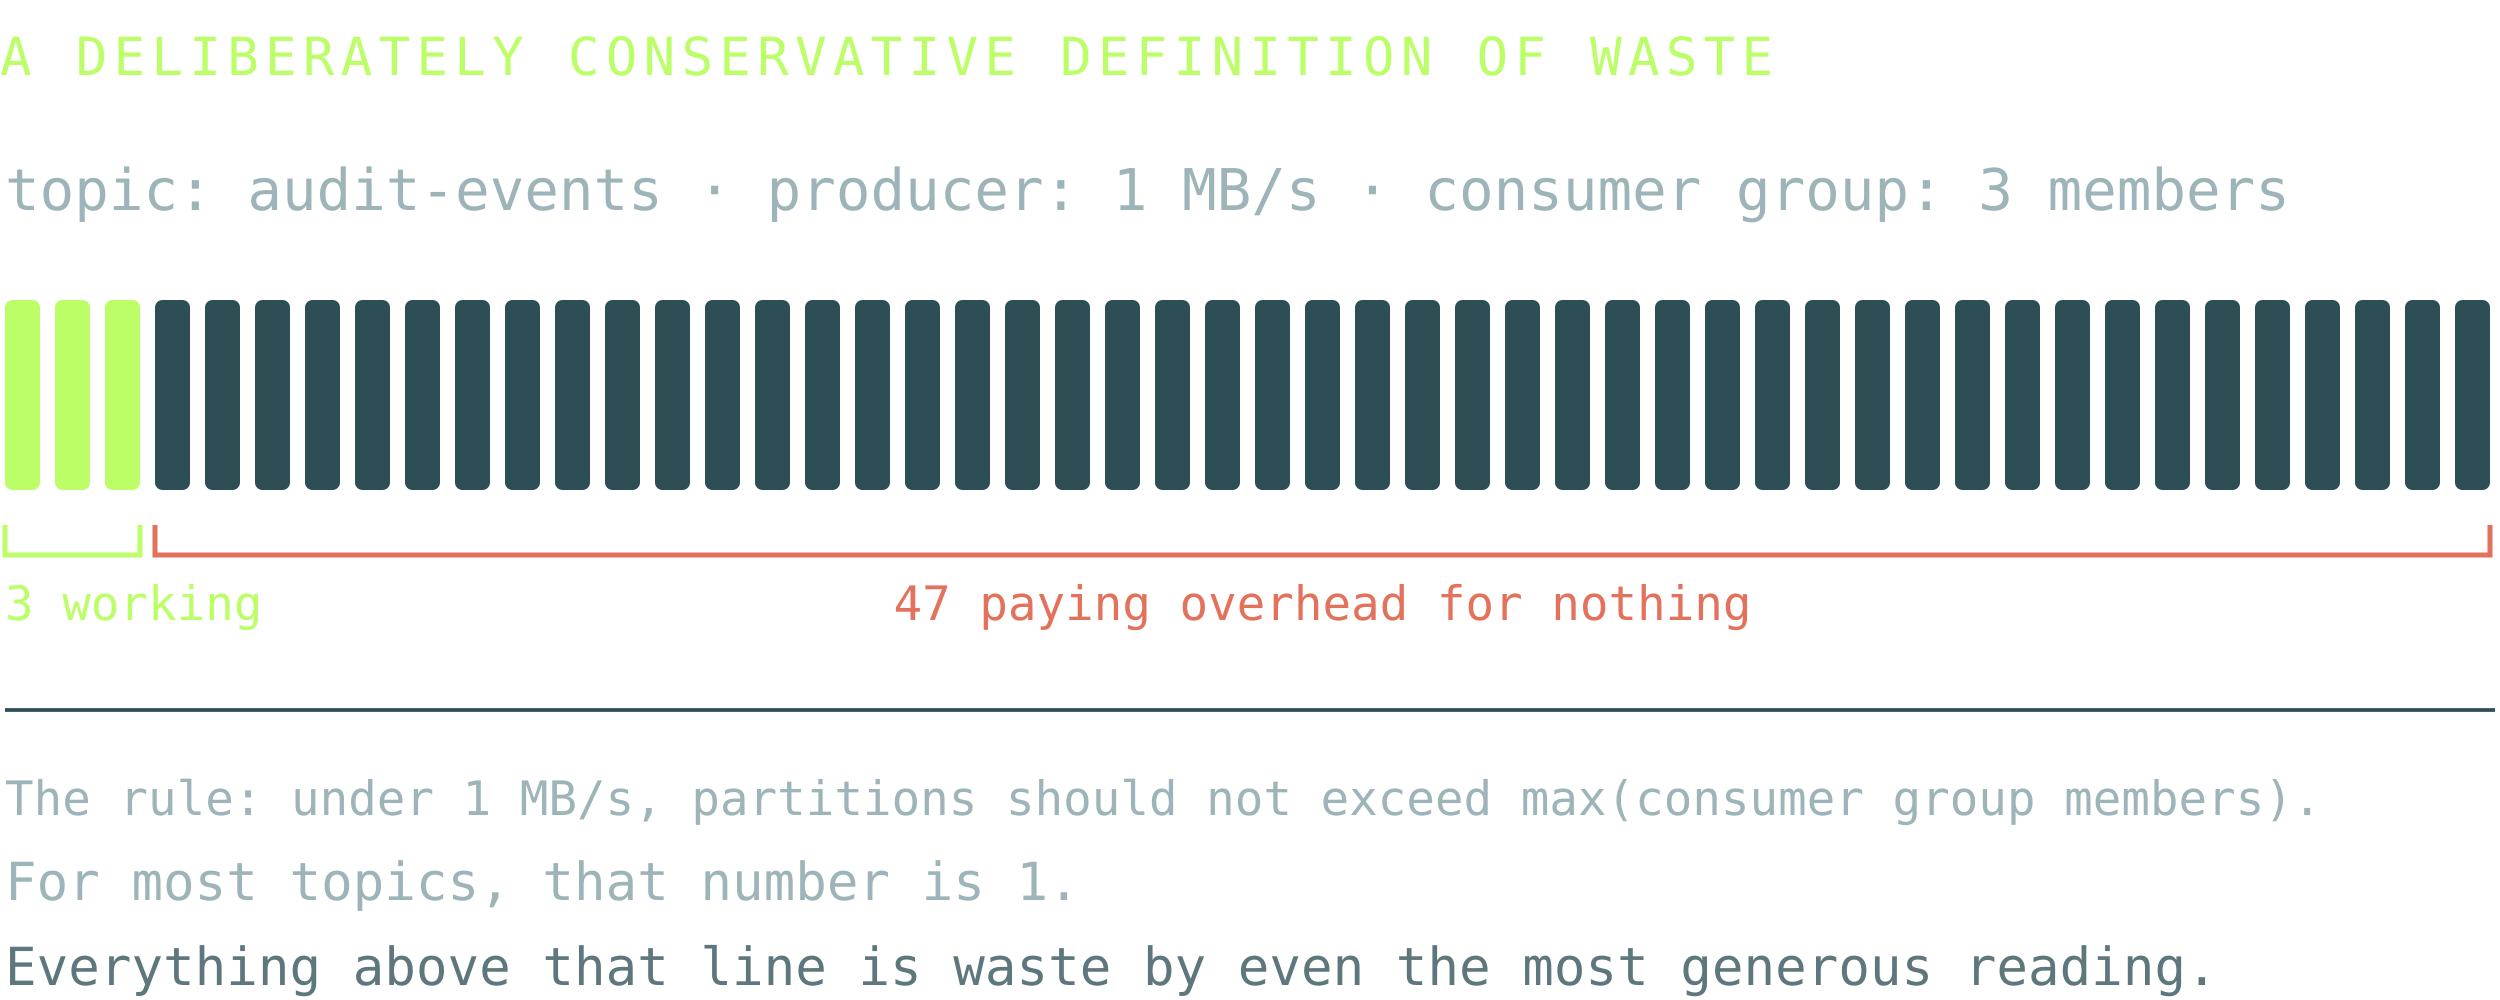
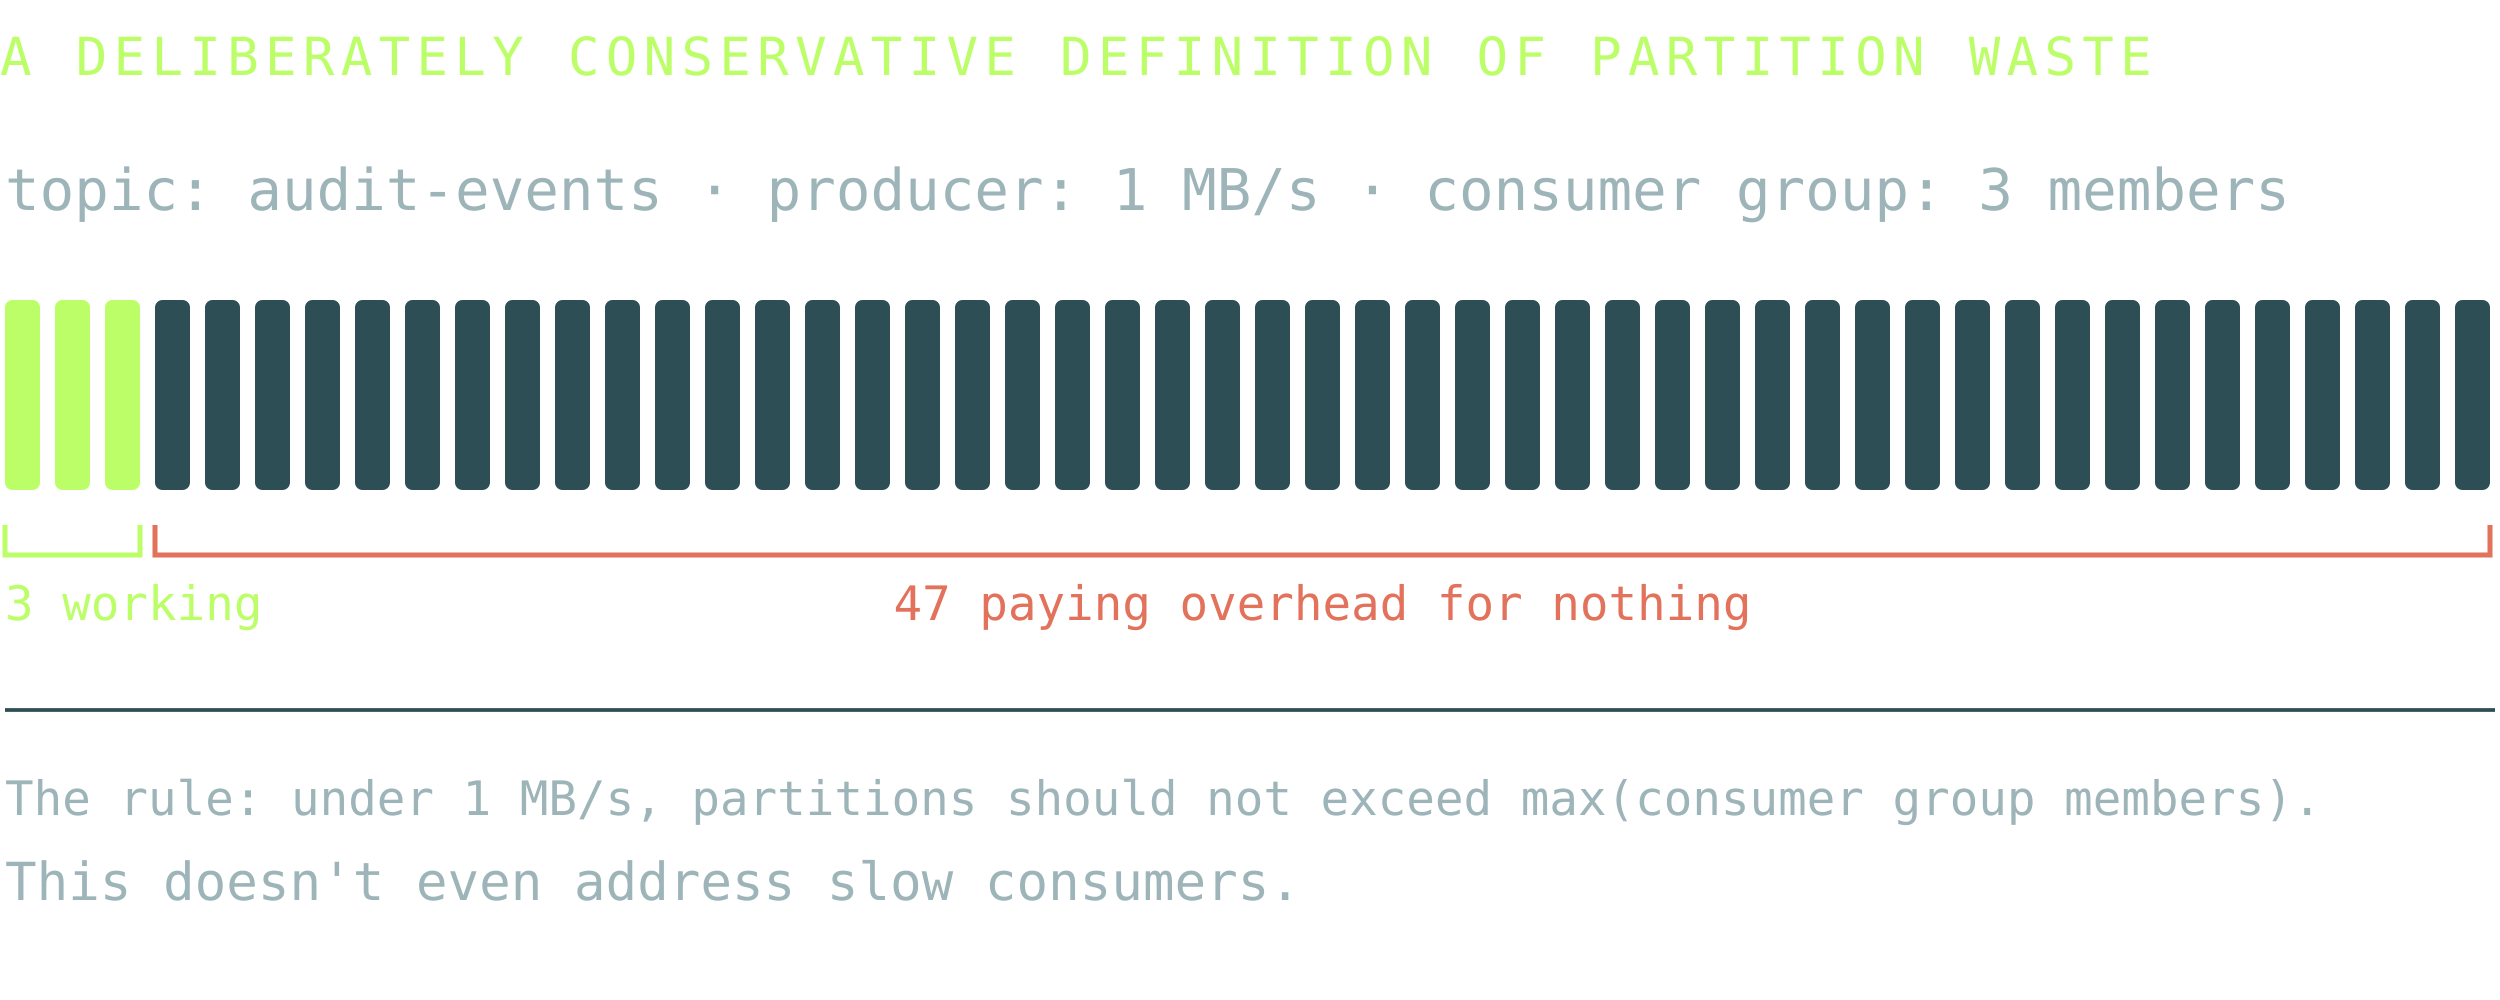
<svg xmlns="http://www.w3.org/2000/svg" viewBox="0 0 1000 400" role="img" aria-label="Fifty partition ticks for a topic producing 1 megabyte per second and read by a consumer group of three. Three ticks are lit and forty-seven are dim, because only three are doing any work.">
-   <text x="0" y="30" font-family="ui-monospace,Menlo,monospace" font-size="21" letter-spacing="2.5" fill="#bcfe68">A DELIBERATELY CONSERVATIVE DEFINITION OF WASTE</text>
+   <text x="0" y="30" font-family="ui-monospace,Menlo,monospace" font-size="21" letter-spacing="2.5" fill="#bcfe68">A DELIBERATELY CONSERVATIVE DEFINITION OF PARTITION WASTE</text>
  <text x="2" y="84" font-family="ui-monospace,Menlo,monospace" font-size="23" fill="#9db4b8">topic: audit-events  ·  producer: 1 MB/s  ·  consumer group: 3 members</text>
  <g id="ticks">
    <rect x="2" y="120" width="14" height="76" rx="3" fill="#bcfe68" />
    <rect x="22" y="120" width="14" height="76" rx="3" fill="#bcfe68" />
    <rect x="42" y="120" width="14" height="76" rx="3" fill="#bcfe68" />
    <rect x="62" y="120" width="14" height="76" rx="3" fill="#2e4e56" />
    <rect x="82" y="120" width="14" height="76" rx="3" fill="#2e4e56" />
    <rect x="102" y="120" width="14" height="76" rx="3" fill="#2e4e56" />
    <rect x="122" y="120" width="14" height="76" rx="3" fill="#2e4e56" />
    <rect x="142" y="120" width="14" height="76" rx="3" fill="#2e4e56" />
    <rect x="162" y="120" width="14" height="76" rx="3" fill="#2e4e56" />
    <rect x="182" y="120" width="14" height="76" rx="3" fill="#2e4e56" />
    <rect x="202" y="120" width="14" height="76" rx="3" fill="#2e4e56" />
    <rect x="222" y="120" width="14" height="76" rx="3" fill="#2e4e56" />
    <rect x="242" y="120" width="14" height="76" rx="3" fill="#2e4e56" />
    <rect x="262" y="120" width="14" height="76" rx="3" fill="#2e4e56" />
    <rect x="282" y="120" width="14" height="76" rx="3" fill="#2e4e56" />
    <rect x="302" y="120" width="14" height="76" rx="3" fill="#2e4e56" />
    <rect x="322" y="120" width="14" height="76" rx="3" fill="#2e4e56" />
    <rect x="342" y="120" width="14" height="76" rx="3" fill="#2e4e56" />
    <rect x="362" y="120" width="14" height="76" rx="3" fill="#2e4e56" />
    <rect x="382" y="120" width="14" height="76" rx="3" fill="#2e4e56" />
    <rect x="402" y="120" width="14" height="76" rx="3" fill="#2e4e56" />
    <rect x="422" y="120" width="14" height="76" rx="3" fill="#2e4e56" />
    <rect x="442" y="120" width="14" height="76" rx="3" fill="#2e4e56" />
    <rect x="462" y="120" width="14" height="76" rx="3" fill="#2e4e56" />
    <rect x="482" y="120" width="14" height="76" rx="3" fill="#2e4e56" />
    <rect x="502" y="120" width="14" height="76" rx="3" fill="#2e4e56" />
    <rect x="522" y="120" width="14" height="76" rx="3" fill="#2e4e56" />
    <rect x="542" y="120" width="14" height="76" rx="3" fill="#2e4e56" />
    <rect x="562" y="120" width="14" height="76" rx="3" fill="#2e4e56" />
    <rect x="582" y="120" width="14" height="76" rx="3" fill="#2e4e56" />
    <rect x="602" y="120" width="14" height="76" rx="3" fill="#2e4e56" />
    <rect x="622" y="120" width="14" height="76" rx="3" fill="#2e4e56" />
    <rect x="642" y="120" width="14" height="76" rx="3" fill="#2e4e56" />
    <rect x="662" y="120" width="14" height="76" rx="3" fill="#2e4e56" />
    <rect x="682" y="120" width="14" height="76" rx="3" fill="#2e4e56" />
    <rect x="702" y="120" width="14" height="76" rx="3" fill="#2e4e56" />
    <rect x="722" y="120" width="14" height="76" rx="3" fill="#2e4e56" />
    <rect x="742" y="120" width="14" height="76" rx="3" fill="#2e4e56" />
    <rect x="762" y="120" width="14" height="76" rx="3" fill="#2e4e56" />
    <rect x="782" y="120" width="14" height="76" rx="3" fill="#2e4e56" />
    <rect x="802" y="120" width="14" height="76" rx="3" fill="#2e4e56" />
    <rect x="822" y="120" width="14" height="76" rx="3" fill="#2e4e56" />
    <rect x="842" y="120" width="14" height="76" rx="3" fill="#2e4e56" />
    <rect x="862" y="120" width="14" height="76" rx="3" fill="#2e4e56" />
    <rect x="882" y="120" width="14" height="76" rx="3" fill="#2e4e56" />
    <rect x="902" y="120" width="14" height="76" rx="3" fill="#2e4e56" />
    <rect x="922" y="120" width="14" height="76" rx="3" fill="#2e4e56" />
    <rect x="942" y="120" width="14" height="76" rx="3" fill="#2e4e56" />
    <rect x="962" y="120" width="14" height="76" rx="3" fill="#2e4e56" />
    <rect x="982" y="120" width="14" height="76" rx="3" fill="#2e4e56" />
  </g>
  <path d="M 2 210 L 2 222 L 56 222 L 56 210" fill="none" stroke="#bcfe68" stroke-width="2" />
  <text x="2" y="248" font-family="ui-monospace,Menlo,monospace" font-size="19" fill="#bcfe68">3 working</text>
  <path d="M 62 210 L 62 222 L 996 222 L 996 210" fill="none" stroke="#e2725b" stroke-width="2" />
  <text x="529" y="248" text-anchor="middle" font-family="ui-monospace,Menlo,monospace" font-size="19" fill="#e2725b">47 paying overhead for nothing</text>
  <line x1="2" y1="284" x2="998" y2="284" stroke="#2e4e56" stroke-width="1.5" />
  <text x="2" y="326" font-family="ui-monospace,Menlo,monospace" font-size="19" fill="#9db4b8">The rule: under 1 MB/s, partitions should not exceed max(consumer group members).</text>
-   <text x="2" y="360" font-family="ui-monospace,Menlo,monospace" font-size="21" fill="#9db4b8">For most topics, that number is 1.</text>
-   <text x="2" y="394" font-family="ui-monospace,Menlo,monospace" font-size="21" fill="#5d777c">Everything above that line is waste by even the most generous reading.</text>
+   <text x="2" y="360" font-family="ui-monospace,Menlo,monospace" font-size="21" fill="#9db4b8">This doesn't even address slow consumers.</text>
</svg>
